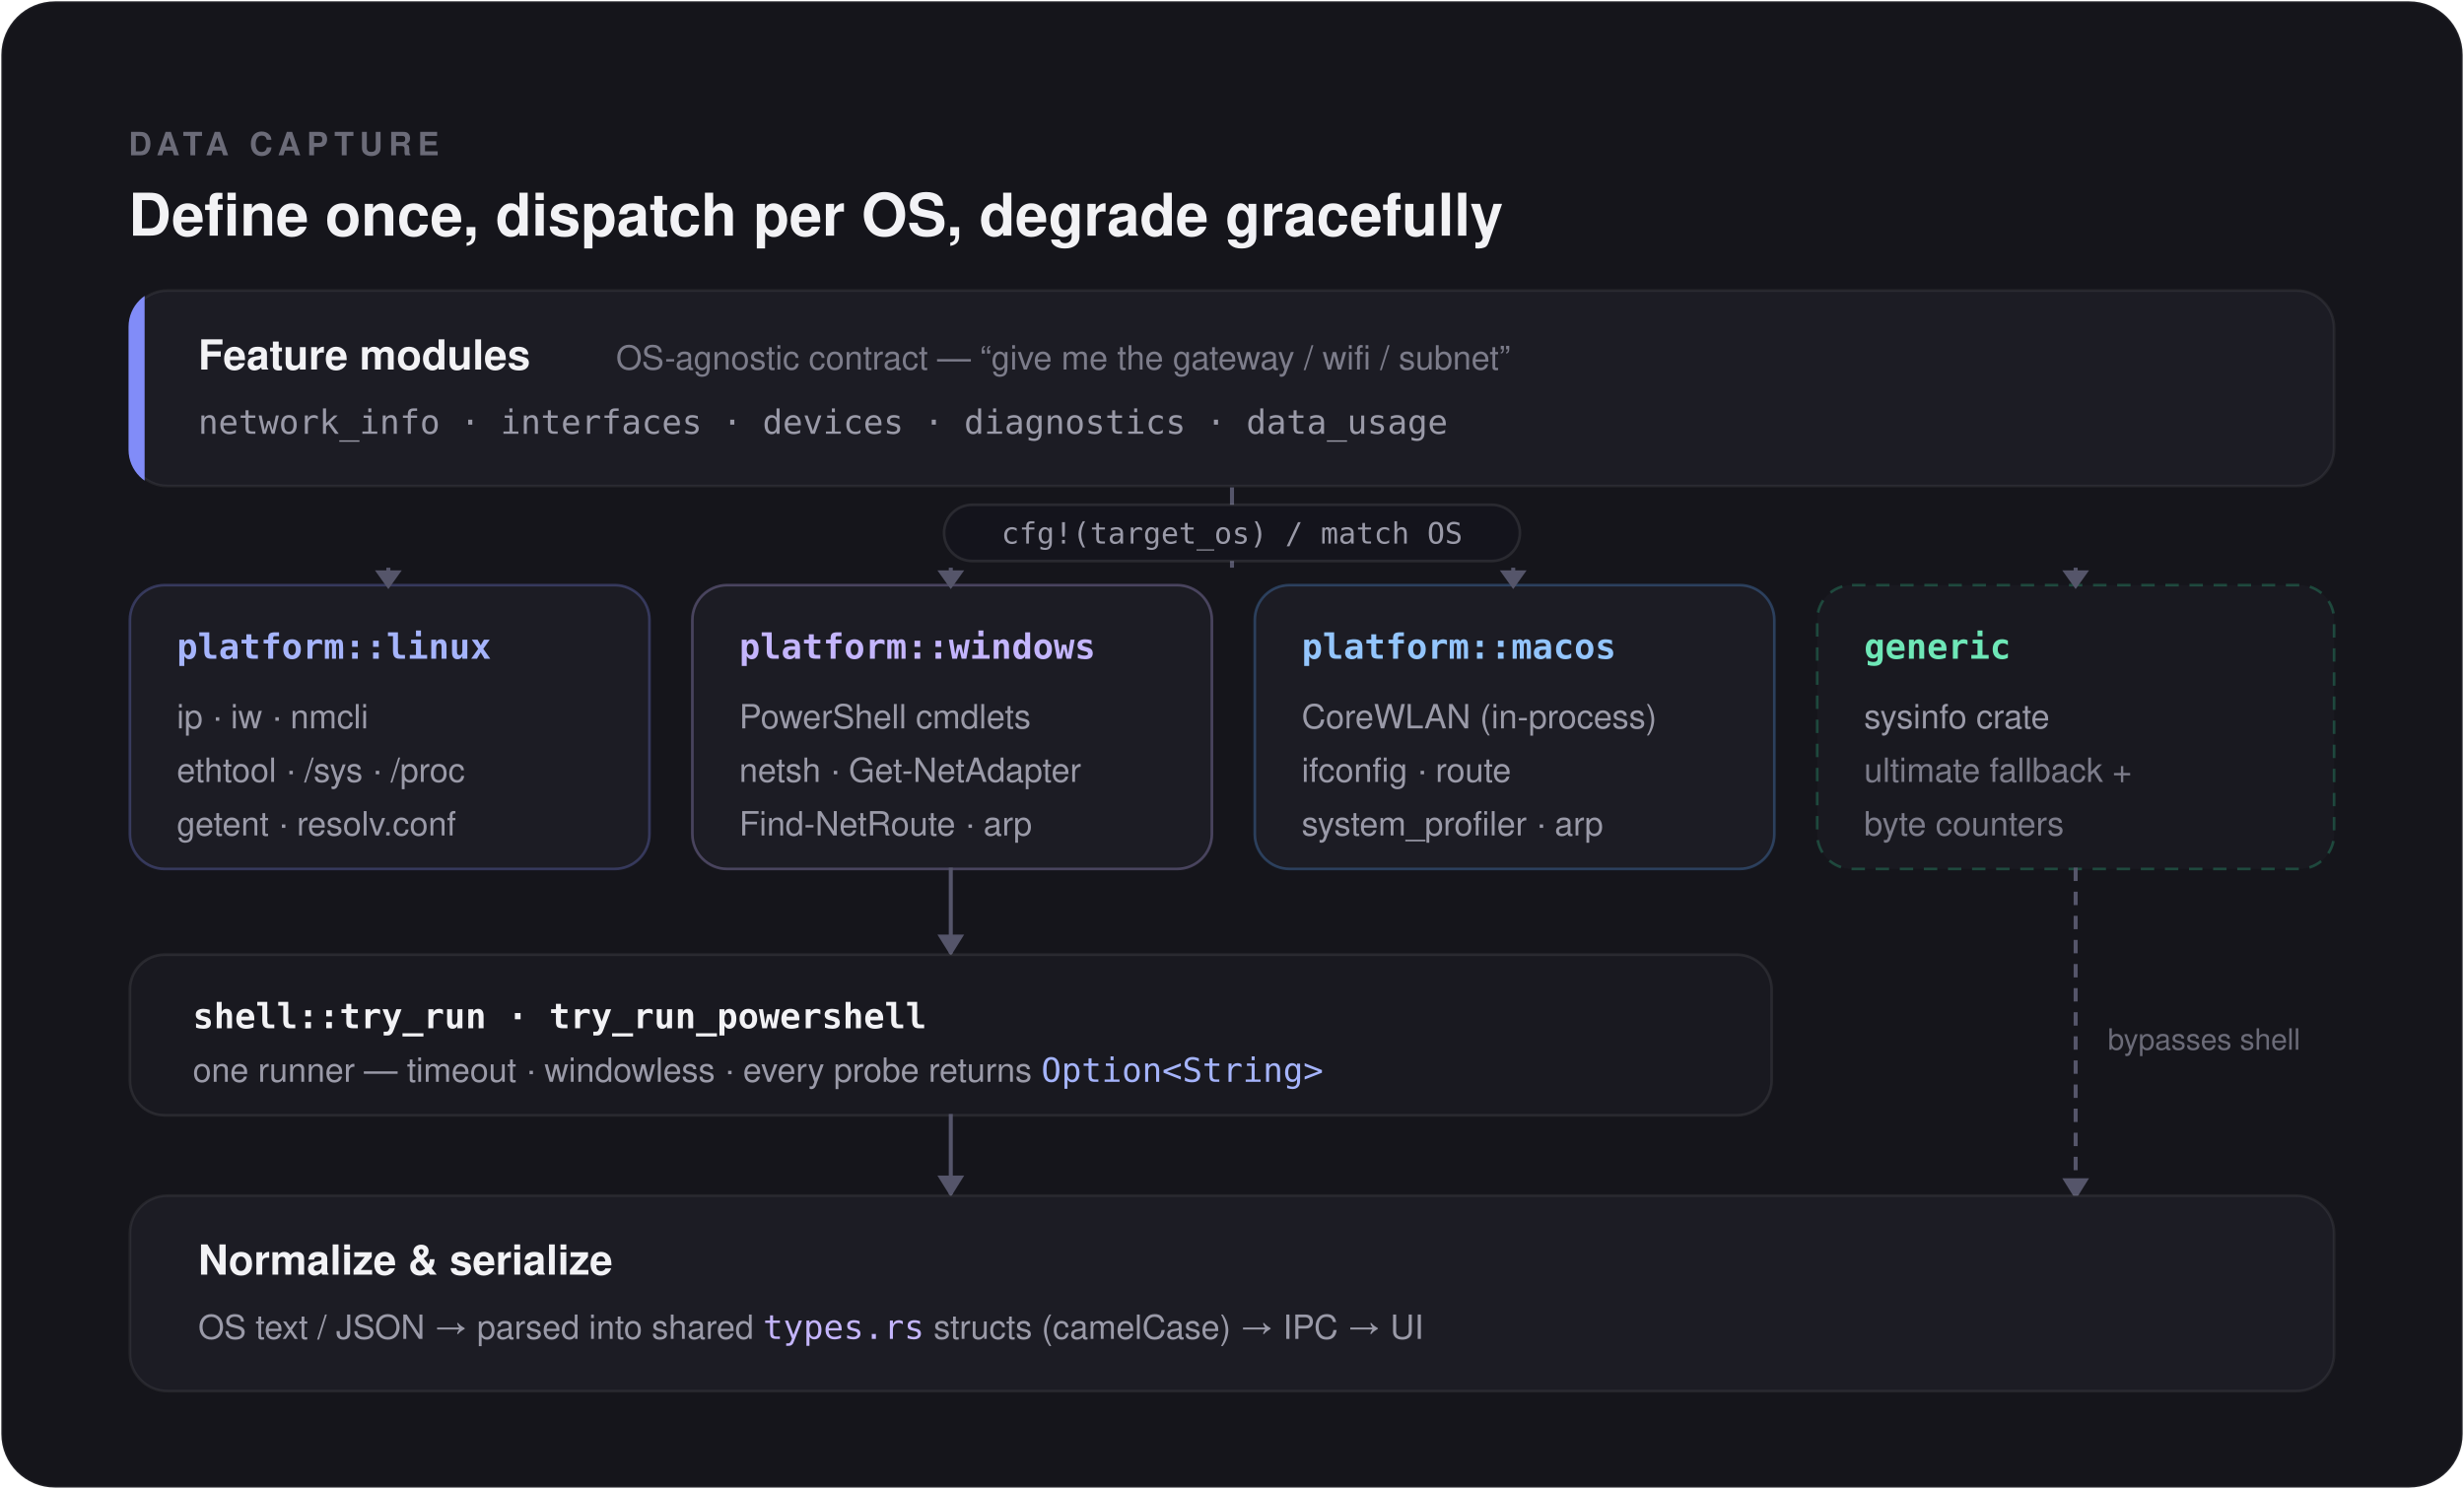
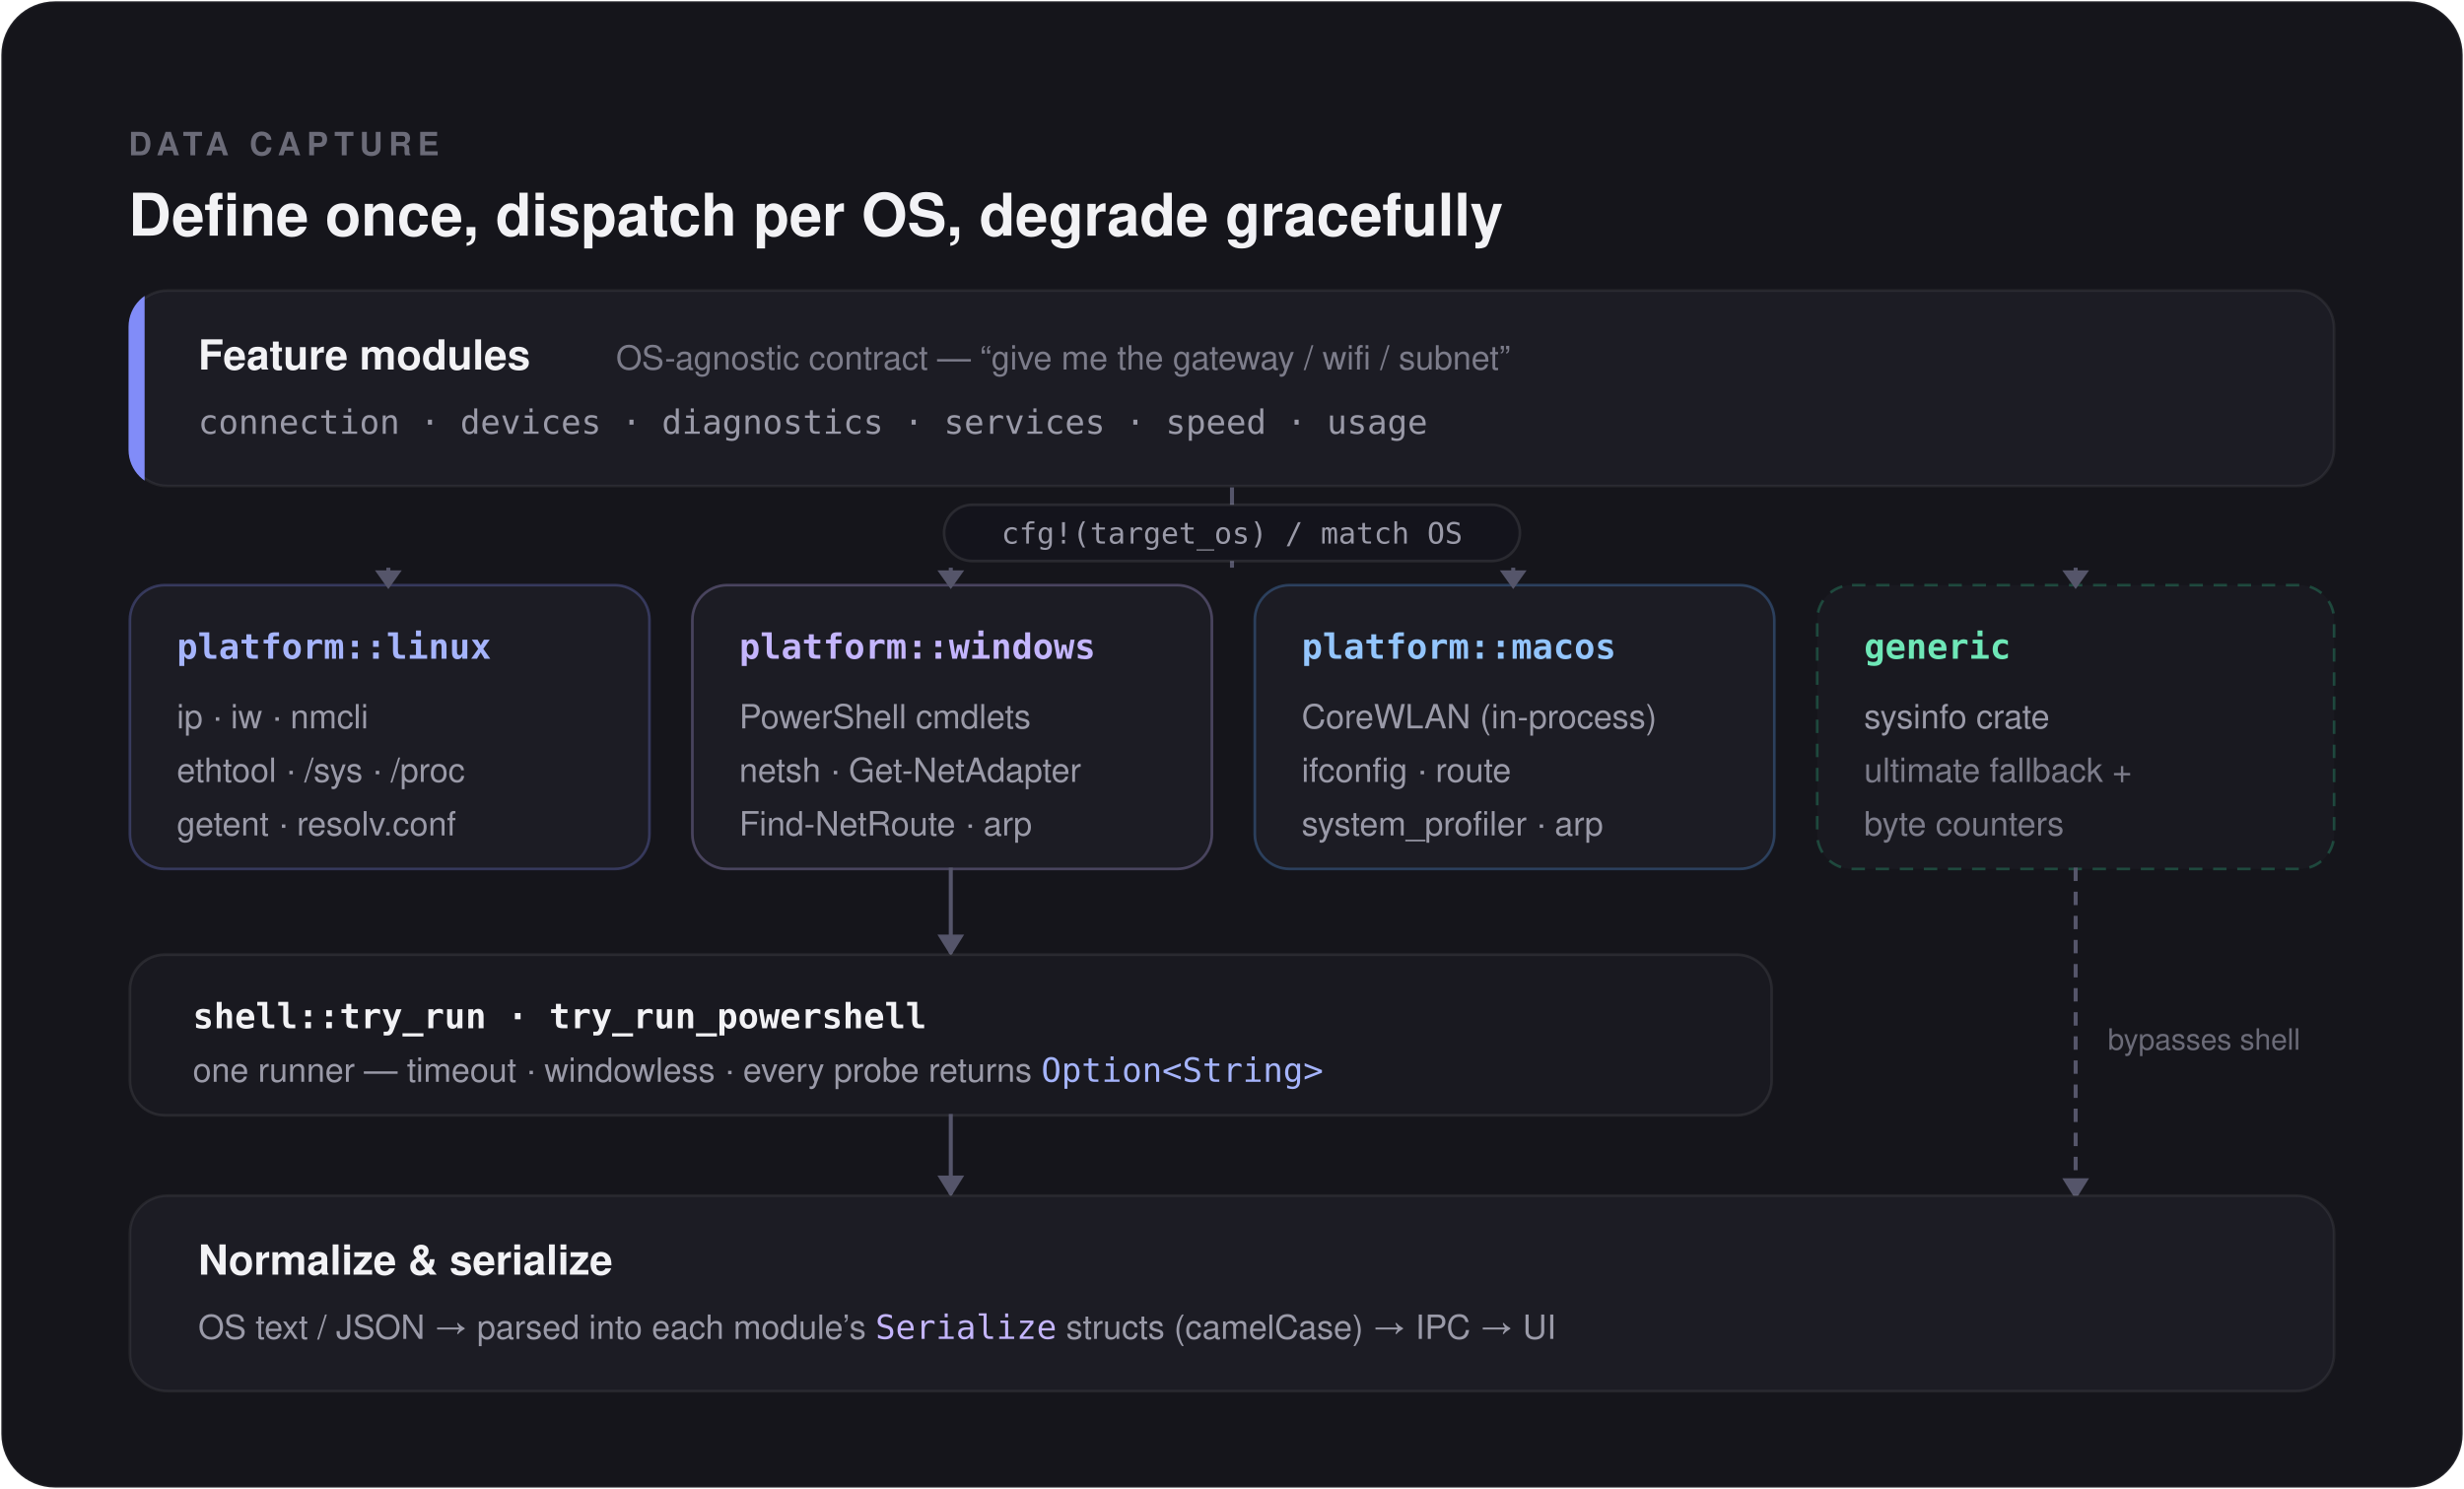
<svg xmlns="http://www.w3.org/2000/svg" width="920" height="556" viewBox="0 0 920 556" font-family="Helvetica Neue, Helvetica, Arial, sans-serif">
  <defs>
    <clipPath id="dcA">
      <rect x="48" y="108" width="824" height="74" rx="14" />
    </clipPath>
  </defs>
  <rect x="0.5" y="0.5" width="919" height="555" rx="20" fill="#15151b" stroke="rgba(255,255,255,0.06)" />
  <text x="48" y="58" font-size="12" font-weight="600" letter-spacing="2.2" fill="#6b6b78">DATA CAPTURE</text>
  <text x="48" y="88" font-size="22" font-weight="700" fill="#f2f2f5">Define once, dispatch per OS, degrade gracefully</text>
  <rect x="48.5" y="108.5" width="823" height="73" rx="14" fill="#1c1c24" stroke="rgba(255,255,255,0.07)" />
  <rect x="48" y="108" width="6" height="74" fill="#818cf8" clip-path="url(#dcA)" />
  <text x="74" y="138" font-size="15.5" font-weight="700" fill="#f2f2f5">Feature modules</text>
  <text x="230" y="138" font-size="12.5" fill="#7c7c8a">OS-agnostic contract — “give me the gateway / wifi / subnet”</text>
-   <text x="74" y="162" font-family="Menlo, Consolas, monospace" font-size="12.5" fill="#9a9aa8">network_info · interfaces · devices · diagnostics · data_usage</text>
+   <text x="74" y="162" font-family="Menlo, Consolas, monospace" font-size="12.5" fill="#9a9aa8">connection · devices · diagnostics · services · speed · usage</text>
  <line x1="460" y1="182" x2="460" y2="212" stroke="#55556a" stroke-width="1.5" />
  <rect x="352.5" y="188.5" width="215" height="21" rx="10.5" fill="#14141c" stroke="rgba(255,255,255,0.09)" />
  <text x="460" y="203" font-family="Menlo, Consolas, monospace" font-size="11" fill="#9a9aa8" text-anchor="middle">cfg!(target_os) / match OS</text>
  <rect x="48.5" y="218.5" width="194" height="106" rx="13" fill="#1c1c24" stroke="rgba(129,140,248,0.28)" />
  <text x="66" y="246" font-family="Menlo, Consolas, monospace" font-size="13" font-weight="700" fill="#a5b4fc">platform::linux</text>
  <text x="66" y="272" font-size="12.5" fill="#9a9aa8">ip · iw · nmcli</text>
  <text x="66" y="292" font-size="12.5" fill="#9a9aa8">ethtool · /sys · /proc</text>
  <text x="66" y="312" font-size="12.5" fill="#9a9aa8">getent · resolv.conf</text>
  <rect x="258.5" y="218.5" width="194" height="106" rx="13" fill="#1c1c24" stroke="rgba(196,181,253,0.28)" />
  <text x="276" y="246" font-family="Menlo, Consolas, monospace" font-size="13" font-weight="700" fill="#c4b5fd">platform::windows</text>
  <text x="276" y="272" font-size="12.5" fill="#9a9aa8">PowerShell cmdlets</text>
  <text x="276" y="292" font-size="12.5" fill="#9a9aa8">netsh · Get-NetAdapter</text>
  <text x="276" y="312" font-size="12.5" fill="#9a9aa8">Find-NetRoute · arp</text>
  <rect x="468.5" y="218.5" width="194" height="106" rx="13" fill="#1c1c24" stroke="rgba(96,165,250,0.28)" />
  <text x="486" y="246" font-family="Menlo, Consolas, monospace" font-size="13" font-weight="700" fill="#93c5fd">platform::macos</text>
  <text x="486" y="272" font-size="12.5" fill="#9a9aa8">CoreWLAN (in-process)</text>
  <text x="486" y="292" font-size="12.5" fill="#9a9aa8">ifconfig · route</text>
  <text x="486" y="312" font-size="12.5" fill="#9a9aa8">system_profiler · arp</text>
  <rect x="678.5" y="218.5" width="193" height="106" rx="13" fill="#191920" stroke="rgba(52,211,153,0.26)" stroke-dasharray="5 4" />
  <text x="696" y="246" font-family="Menlo, Consolas, monospace" font-size="13" font-weight="700" fill="#6ee7b7">generic</text>
  <text x="696" y="272" font-size="12.5" fill="#9a9aa8">sysinfo crate</text>
  <text x="696" y="292" font-size="12.5" fill="#7c7c8a">ultimate fallback +</text>
  <text x="696" y="312" font-size="12.5" fill="#7c7c8a">byte counters</text>
  <g stroke="#55556a" stroke-width="1.5" fill="none">
    <path d="M145 212 L145 218" />
    <path d="M355 212 L355 218" />
    <path d="M565 212 L565 218" />
    <path d="M775 212 L775 218" />
  </g>
  <g fill="#55556a">
    <polygon points="140,213 150,213 145,220" />
    <polygon points="350,213 360,213 355,220" />
    <polygon points="560,213 570,213 565,220" />
    <polygon points="770,213 780,213 775,220" />
  </g>
  <line x1="355" y1="324" x2="355" y2="356" stroke="#55556a" stroke-width="1.5" />
  <polygon points="350,349 360,349 355,357" fill="#55556a" />
  <rect x="48.5" y="356.5" width="613" height="60" rx="13" fill="#191920" stroke="rgba(255,255,255,0.08)" />
  <text x="72" y="384" font-family="Menlo, Consolas, monospace" font-size="13" font-weight="700" fill="#f2f2f5">shell::try_run · try_run_powershell</text>
  <text x="72" y="404" font-size="12.5" fill="#9a9aa8">one runner — timeout · windowless · every probe returns <tspan font-family="Menlo, Consolas, monospace" fill="#a5b4fc">Option&lt;String&gt;</tspan>
  </text>
  <path d="M775 324 L775 446" fill="none" stroke="#55556a" stroke-width="1.5" stroke-dasharray="5 4" />
  <polygon points="770,440 780,440 775,448" fill="#55556a" />
  <text x="787" y="392" font-size="11" fill="#6b6b78">bypasses shell</text>
  <line x1="355" y1="416" x2="355" y2="446" stroke="#55556a" stroke-width="1.5" />
  <polygon points="350,439 360,439 355,447" fill="#55556a" />
  <rect x="48.5" y="446.5" width="823" height="73" rx="14" fill="#1c1c24" stroke="rgba(255,255,255,0.07)" />
  <text x="74" y="476" font-size="15.5" font-weight="700" fill="#f2f2f5">Normalize &amp; serialize</text>
-   <text x="74" y="500" font-size="12.5" fill="#9a9aa8">OS text / JSON → parsed into shared <tspan font-family="Menlo, Consolas, monospace" fill="#c4b5fd">types.rs</tspan> structs (camelCase) → IPC → UI</text>
+   <text x="74" y="500" font-size="12.5" fill="#9a9aa8">OS text / JSON → parsed into each module’s <tspan font-family="Menlo, Consolas, monospace" fill="#c4b5fd">Serialize</tspan> structs (camelCase) → IPC → UI</text>
</svg>
